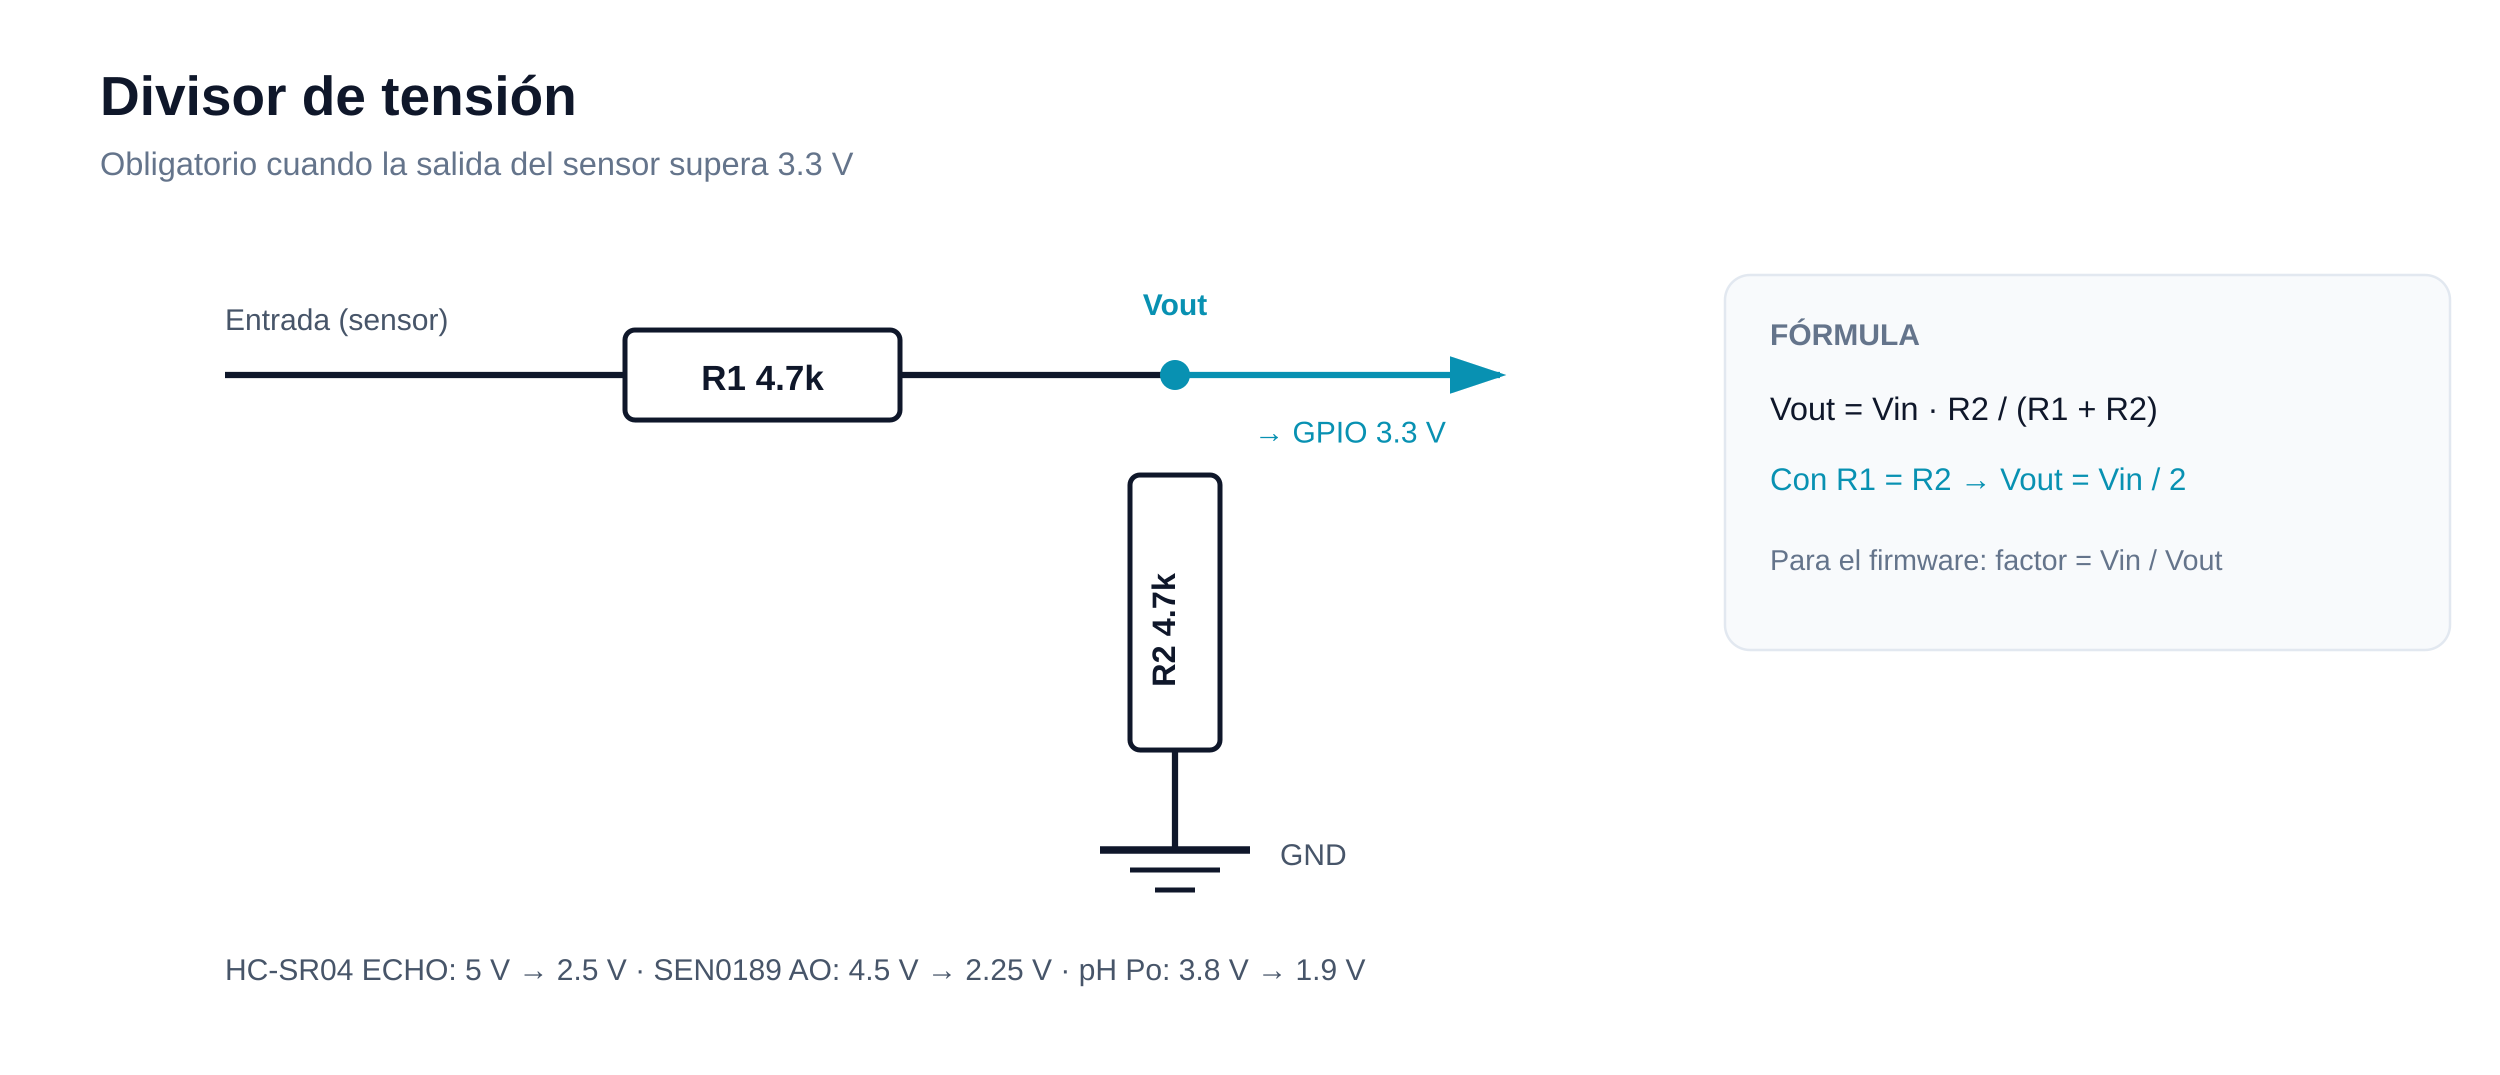
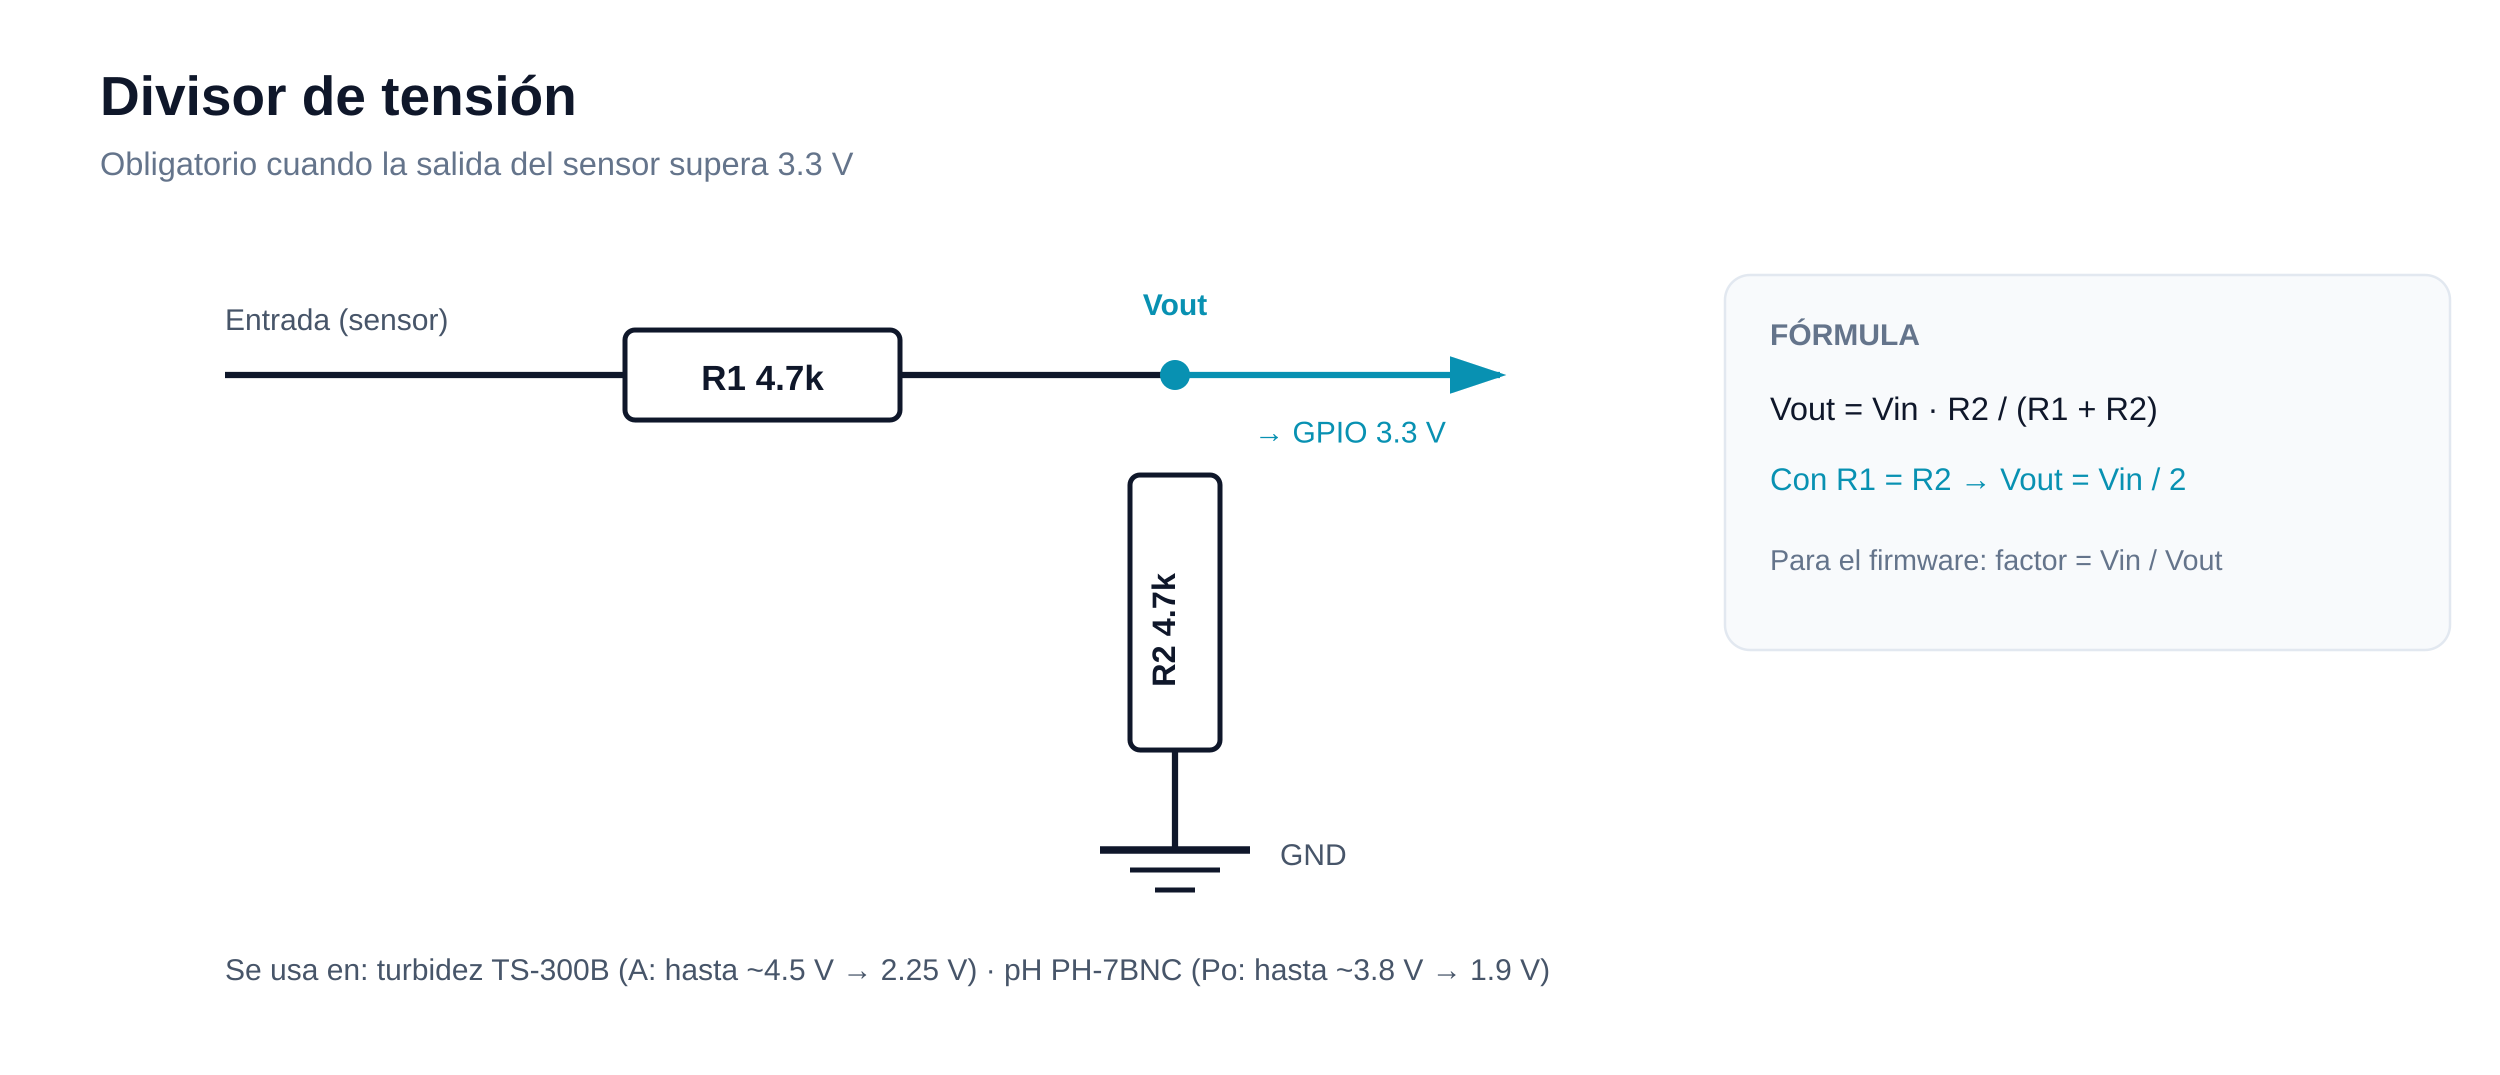
<svg xmlns="http://www.w3.org/2000/svg" width="1000" height="430" viewBox="0 0 1000 430">
  <rect width="1000" height="430" fill="#ffffff" />
  <text x="40" y="46" font-size="22" font-weight="700" fill="#0f172a" font-family="Arial, Helvetica, sans-serif">Divisor de tensión</text>
  <text x="40" y="70" font-size="13" fill="#64748b" font-family="Arial, Helvetica, sans-serif">Obligatorio cuando la salida del sensor supera 3.3 V</text>
  <line x1="90" y1="150" x2="250" y2="150" stroke="#0f172a" stroke-width="2.5" />
  <text x="90" y="132" font-size="12" fill="#475569" font-family="Arial, Helvetica, sans-serif">Entrada (sensor)</text>
  <rect x="250" y="132" width="110" height="36" rx="4" fill="#ffffff" stroke="#0f172a" stroke-width="2" />
  <text x="305" y="156" text-anchor="middle" font-size="14" font-weight="700" fill="#0f172a" font-family="Arial, Helvetica, sans-serif">R1 4.7k</text>
  <line x1="360" y1="150" x2="470" y2="150" stroke="#0f172a" stroke-width="2.5" />
  <circle cx="470" cy="150" r="6" fill="#0891b2" />
  <text x="470" y="126" text-anchor="middle" font-size="12" font-weight="700" fill="#0891b2" font-family="Arial, Helvetica, sans-serif">Vout</text>
  <line x1="470" y1="150" x2="600" y2="150" stroke="#0891b2" stroke-width="2.5" marker-end="url(#a)" />
  <text x="540" y="177" text-anchor="middle" font-size="12" fill="#0891b2" font-family="Arial, Helvetica, sans-serif">→ GPIO 3.3 V</text>
  <rect x="452" y="190" width="36" height="110" rx="4" fill="#ffffff" stroke="#0f172a" stroke-width="2" />
  <text x="470" y="252" text-anchor="middle" font-size="13" font-weight="700" fill="#0f172a" font-family="Arial, Helvetica, sans-serif" transform="rotate(-90 470 252)">R2 4.7k</text>
  <line x1="470" y1="300" x2="470" y2="340" stroke="#0f172a" stroke-width="2.5" />
  <line x1="440" y1="340" x2="500" y2="340" stroke="#0f172a" stroke-width="3" />
  <line x1="452" y1="348" x2="488" y2="348" stroke="#0f172a" stroke-width="2" />
  <line x1="462" y1="356" x2="478" y2="356" stroke="#0f172a" stroke-width="2" />
  <text x="512" y="346" font-size="12" fill="#475569" font-family="Arial, Helvetica, sans-serif">GND</text>
  <rect x="690" y="110" width="290" height="150" rx="10" fill="#f8fafc" stroke="#e2e8f0" />
  <text x="708" y="138" font-size="12" font-weight="700" fill="#64748b" font-family="Arial, Helvetica, sans-serif">FÓRMULA</text>
  <text x="708" y="168" font-size="13" fill="#0f172a" font-family="Arial, Helvetica, sans-serif">Vout = Vin · R2 / (R1 + R2)</text>
  <text x="708" y="196" font-size="12.5" fill="#0891b2" font-family="Arial, Helvetica, sans-serif">Con R1 = R2 → Vout = Vin / 2</text>
  <text x="708" y="228" font-size="11.5" fill="#64748b" font-family="Arial, Helvetica, sans-serif">Para el firmware: factor = Vin / Vout</text>
-   <text x="90" y="392" font-size="12" fill="#475569" font-family="Arial, Helvetica, sans-serif">HC-SR04 ECHO: 5 V → 2.5 V   ·   SEN0189 AO: 4.5 V → 2.25 V   ·   pH Po: 3.8 V → 1.9 V</text>
+   <text x="90" y="392" font-size="12" fill="#475569" font-family="Arial, Helvetica, sans-serif">Se usa en: turbidez TS-300B (A: hasta ~4.5 V → 2.25 V)   ·   pH PH-7BNC (Po: hasta ~3.8 V → 1.9 V)</text>
  <defs>
    <marker id="a" markerWidth="10" markerHeight="10" refX="8" refY="3" orient="auto" markerUnits="strokeWidth">
      <path d="M0,0 L0,6 L9,3 z" fill="#0891b2" />
    </marker>
  </defs>
</svg>
